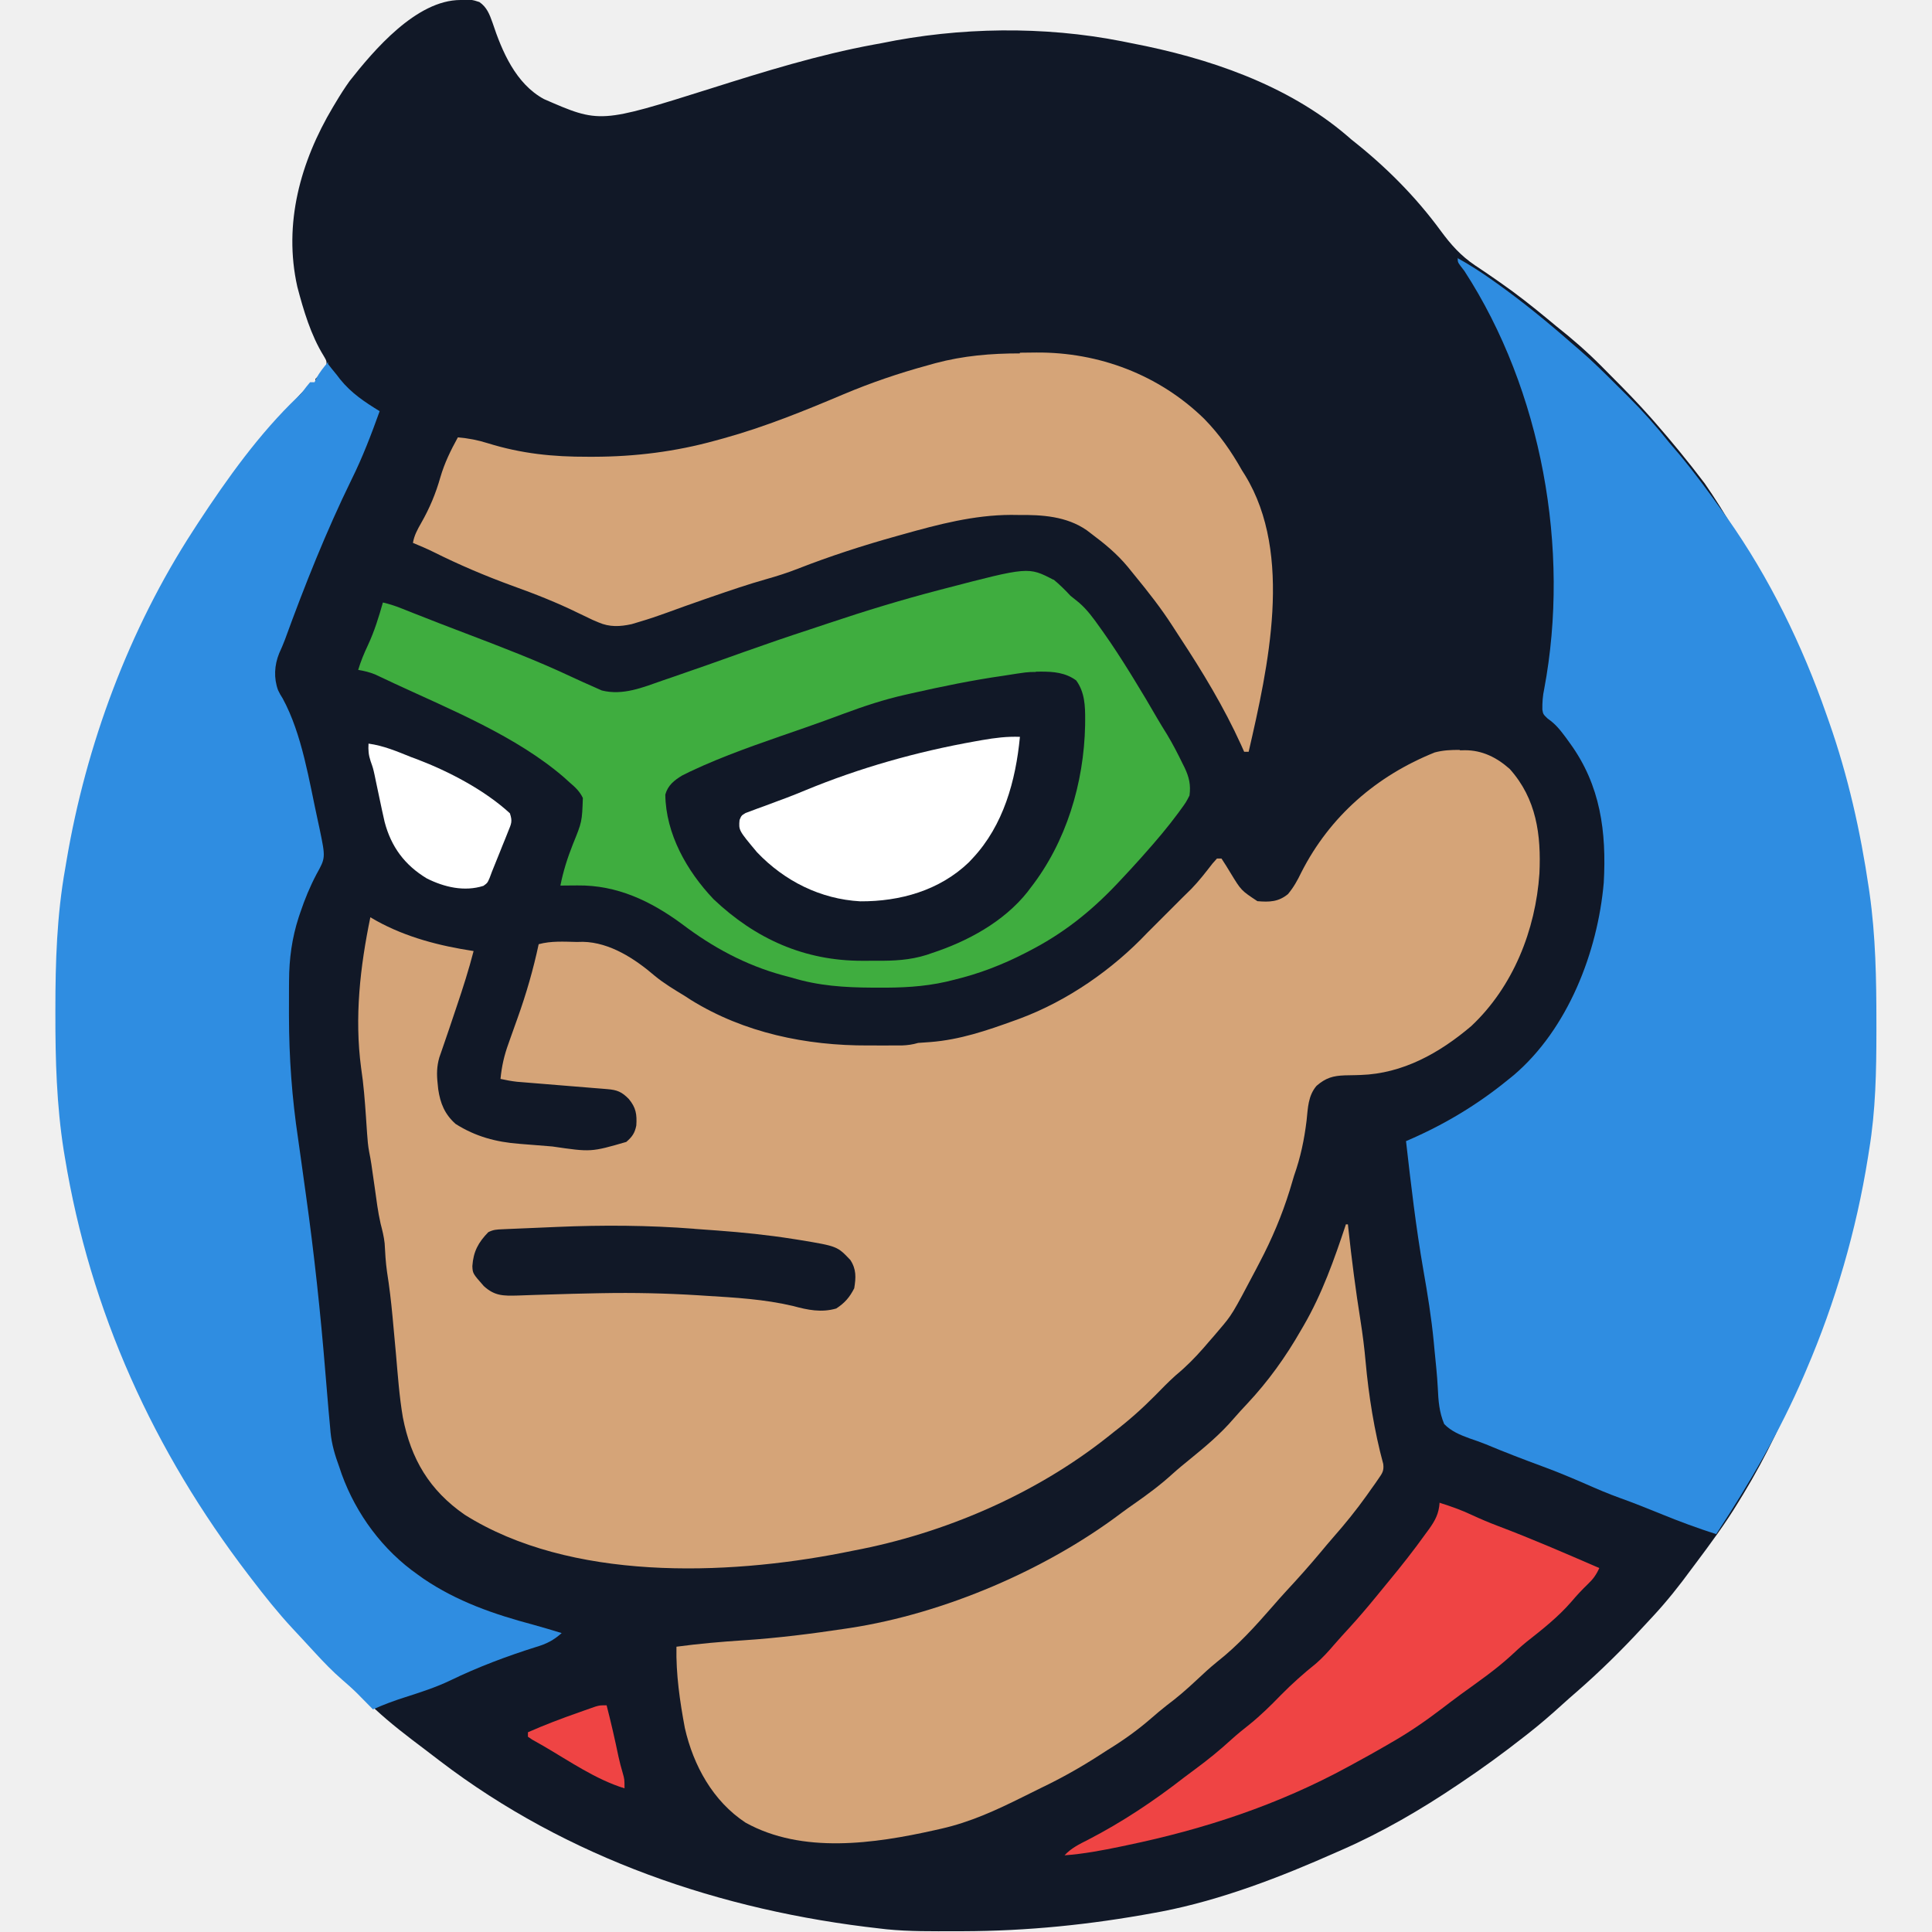
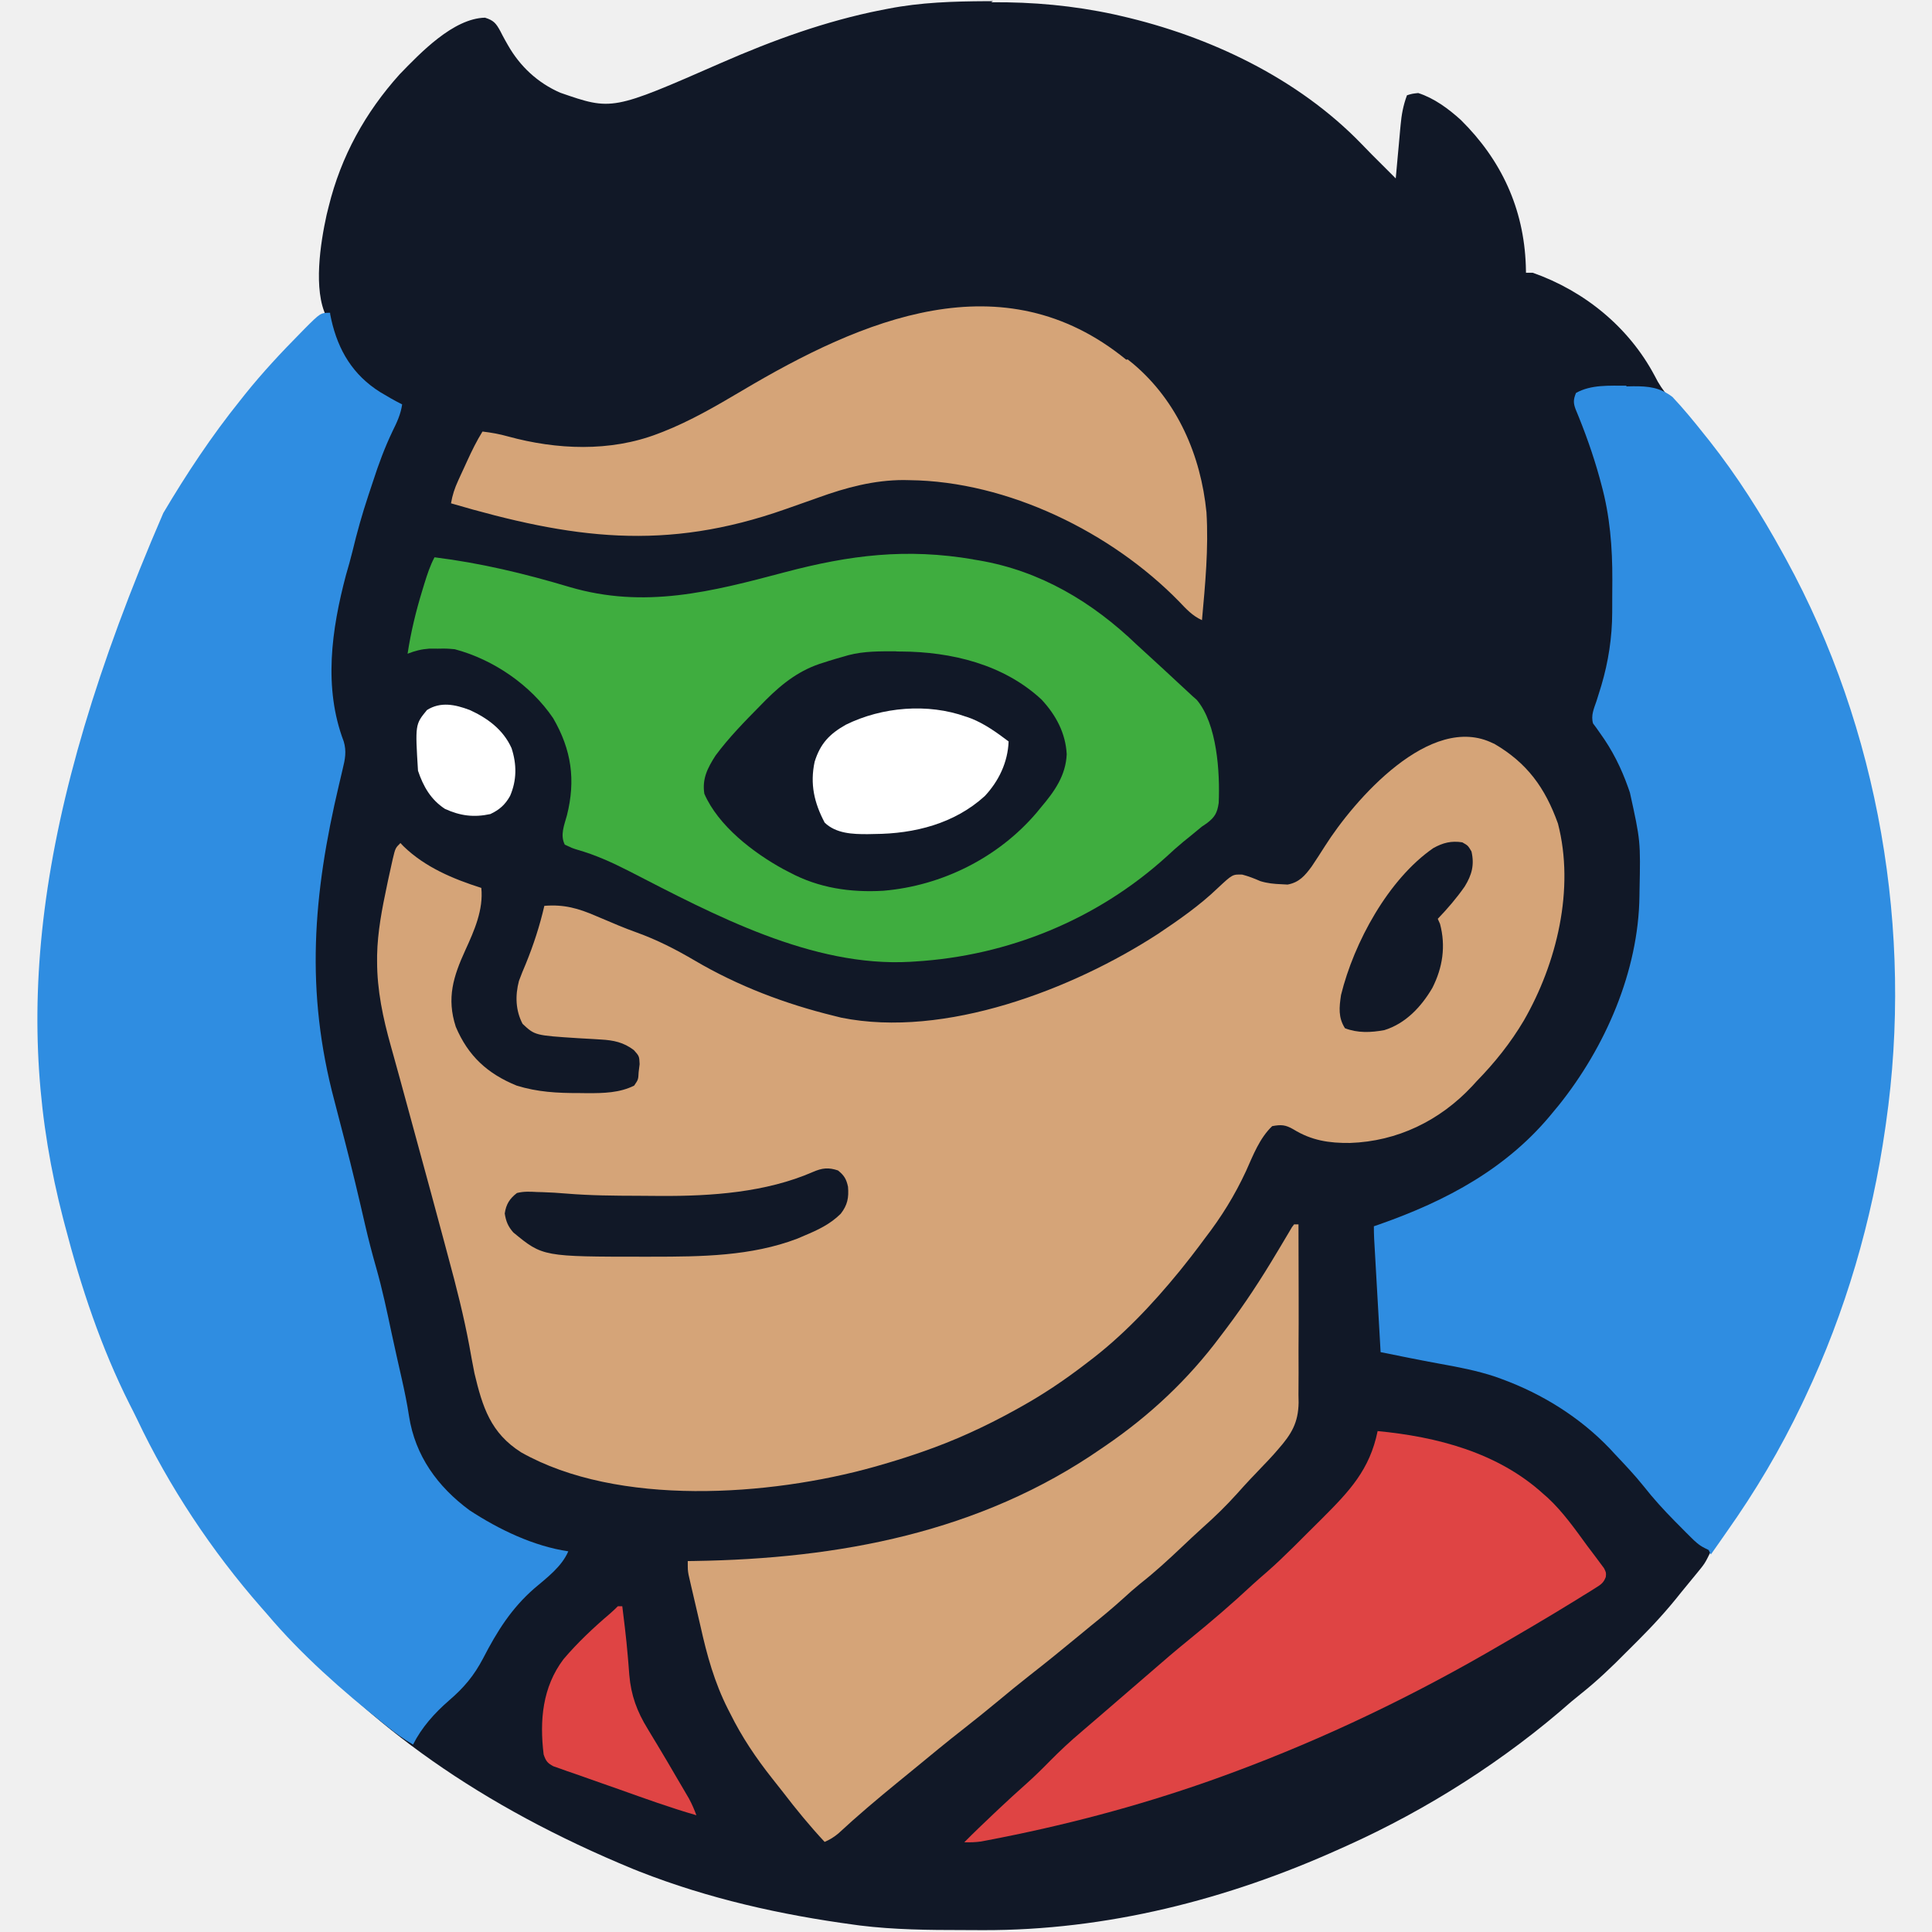
<svg xmlns="http://www.w3.org/2000/svg" width="860" height="860" version="1.1">
-   <path d="m205 0c-19.7-6.14e-4 -38.7 22.5-49.4 36.1-2.23 3.12-4.24 6.28-6.2 9.58l-1.25 2.08c-14.4 24.2-22.1 51.8-15.8 79.9 2.73 10.4 6.01 21.5 11.7 30.7 1.35 2.3 1.35 2.3 1.29 4.36-1.21 2.49-2.96 4.02-4.94 5.94v2l-1.74 0.719c-2.75 1.56-4.37 3.39-6.45 5.78l-4.81 5.5c-1.46 1.58-2.92 3.17-4.38 4.75-98.2 220-111 434 41.4 571l2.37 2.21c7.04 6.55 14.6 12.3 22.3 18.1 2.26 1.7 4.5 3.42 6.74 5.15 56.6 43.2 125 66.7 196 74.6l2.8 0.324c10.2 1.02 20.5 0.877 30.7 0.863l3.04-4e-3c29-0.07 56.9-2.91 85.5-8.18l3.11-0.572c26.6-5.13 53.2-15.4 77.9-26.4l2.28-0.996c18.1-7.93 35.4-18 51.7-29l1.92-1.29c9.3-6.24 18.3-12.8 27.1-19.7l2.68-2.09c5.17-4.07 10.1-8.34 15-12.8 2.03-1.85 4.09-3.66 6.17-5.45 10.5-9.16 20.2-18.7 29.6-28.9 1.44-1.57 2.89-3.13 4.35-4.68 6.21-6.68 11.8-13.7 17.2-21.1l1.69-2.25c6.77-9.04 13.5-18.1 19.3-27.7l2.06-3.36c82.6-136 57.7-342-17.1-450-7.25-9.61-15.2-19.2-22-27l-1.96-2.23c-5.59-6.3-11.4-12.3-17.4-18.3-1.54-1.55-3.08-3.1-4.61-4.65-6.36-6.4-13-12.2-20.1-17.8-1.33-1.1-2.65-2.2-3.98-3.3-6.77-5.6-13.6-11-20.8-16l-2.17-1.52c-3.04-2.12-6.09-4.21-9.19-6.24-6.4-4.31-10.8-9.28-15.3-15.4-11.2-15.3-24.7-28.8-39.6-40.5l-2.2-1.9c-26.7-22.8-61.9-34.6-95.8-41.1-1.48-0.299-2.96-0.599-4.45-0.898-34.6-6.8-72.1-6.32-107 0.898l-3.37 0.613c-24.6 4.54-48.7 12-72.4 19.5-49.5 15.6-49.5 15.6-74.4 4.73-12.5-6.81-18.6-21.1-22.9-34.1-1.29-3.63-2.49-6.78-5.79-9.07-2.82-1.01-5.64-1.47-8.46-1.47z" style="fill:#111827" />
-   <path d="m650 334c1.02-0.024 1.02-0.024 2.05-0.049 7.81-7e-3 14.2 3.23 20 8.36 11.9 13.3 14 29.3 13.2 46.5-1.71 25.2-11.7 50.4-30.3 67.9-14.1 12-30.5 21.2-49.3 21.8-0.762 0.024-1.52 0.048-2.31 0.072-1.56 0.043-3.13 0.074-4.7 0.094-5.28 0.192-8.45 1.09-12.6 4.66-3.81 4.47-3.83 9.88-4.44 15.5-1.04 8.56-2.7 16.4-5.56 24.5-0.652 2.16-1.3 4.33-1.94 6.5-3.48 11.2-7.93 21.7-13.4 32.1-0.808 1.55-0.808 1.55-1.63 3.13-10.6 20.1-10.6 20.1-16.4 26.9-0.759 0.895-1.52 1.79-2.3 2.71-0.767 0.879-1.53 1.76-2.32 2.66-0.757 0.879-1.51 1.76-2.29 2.66-3.88 4.43-7.85 8.45-12.4 12.2-3.2 2.86-6.16 5.92-9.16 8.98-5.75 5.82-11.7 11.1-18.2 16.1-1.02 0.81-2.03 1.62-3.08 2.45-32.2 25.5-72.7 42.9-113 50.5-1.7 0.34-3.39 0.68-5.09 1.02-51.8 10.1-121 12.6-168-17-15.7-10.9-23.9-24.8-27.5-43.3-1.6-9.37-2.25-18.9-3.08-28.3-0.404-4.46-0.814-8.92-1.23-13.4-0.097-1.06-0.193-2.12-0.293-3.21-0.622-6.66-1.4-13.3-2.45-19.9-0.598-4.22-0.837-8.45-1.06-12.7-0.331-3.01-1.02-5.79-1.79-8.71-1.22-5.3-1.86-10.7-2.62-16.1-0.344-2.4-0.689-4.8-1.04-7.2-0.15-1.05-0.299-2.11-0.453-3.19-0.28-1.82-0.599-3.63-0.976-5.44-0.529-2.78-0.752-5.49-0.938-8.31-0.077-1.12-0.154-2.24-0.233-3.39-0.079-1.18-0.158-2.37-0.24-3.59-0.512-7.44-1.06-14.8-2.19-22.2-2.99-22.5-0.443-44.9 4.12-67 1.31 0.762 1.31 0.762 2.66 1.54 13.4 7.42 28.2 11.2 43.3 13.5-2.14 8.27-4.7 16.3-7.44 24.4-0.382 1.14-0.764 2.28-1.16 3.45-0.38 1.13-0.759 2.26-1.15 3.42-0.373 1.11-0.746 2.22-1.13 3.37-0.754 2.23-1.52 4.46-2.29 6.68-0.363 1.06-0.725 2.11-1.1 3.2-0.489 1.41-0.489 1.41-0.987 2.84-1.15 3.98-1.21 7.52-0.751 11.6 0.083 0.824 0.165 1.65 0.25 2.5 0.928 6.35 2.91 11.2 7.75 15.5 8.91 5.63 18 8.06 28.4 8.85 0.779 0.064 1.56 0.128 2.36 0.193 1.64 0.133 3.28 0.262 4.92 0.388 2.47 0.191 4.93 0.394 7.4 0.599 17.2 2.52 17.2 2.52 32.9-2.03 2.6-2.26 3.78-3.91 4.45-7.3 0.327-4.9-0.122-7.95-3.33-11.8-3.09-3.18-5.19-4.05-9.59-4.4-0.925-0.077-1.85-0.154-2.8-0.233-1.5-0.119-1.5-0.119-3.04-0.24-1.03-0.085-2.06-0.17-3.12-0.258-3.3-0.272-6.6-0.539-9.89-0.805-3.29-0.266-6.58-0.534-9.86-0.805-2.05-0.169-4.1-0.335-6.14-0.498-0.934-0.077-1.87-0.154-2.83-0.233-0.818-0.066-1.64-0.132-2.48-0.199-2.5-0.279-4.92-0.739-7.37-1.27 0.545-5.65 1.64-10.5 3.58-15.8 0.255-0.725 0.511-1.45 0.774-2.2 1.08-3.06 2.17-6.11 3.27-9.17 3.87-10.8 6.98-21.6 9.37-32.8 5.62-1.52 11.2-1.12 17-1 0.902-0.018 1.8-0.036 2.73-0.055 12 0.255 23.1 7.55 31.9 15.1 4.16 3.44 8.73 6.15 13.3 8.93 0.967 0.626 1.93 1.25 2.93 1.9 23.6 14.6 51.3 20.3 78.7 20.2 2.26-5e-3 4.51 0 6.77 6e-3 1.45-6.6e-4 2.89-2e-3 4.34-4e-3 1.3-1e-3 2.6-2e-3 3.93-3e-3 2.7-0.105 4.77-0.393 7.32-1.13 1.83-0.134 3.65-0.268 5.48-0.391 13.1-1.02 25.2-5.14 37.5-9.61 0.771-0.28 1.54-0.559 2.34-0.848 21.2-7.92 41.2-21.8 56.7-38.2 1.66-1.67 3.33-3.34 5-5 0.979-0.979 1.96-1.96 2.94-2.94l6.12-6.12c0.495-0.496 0.989-0.992 1.5-1.5 1.33-1.33 2.67-2.64 4.02-3.95 3.43-3.53 6.39-7.39 9.43-11.3 0.984-1.1 0.984-1.1 1.99-2.23h2c1.47 2.21 2.83 4.42 4.19 6.69 4.6 7.54 4.6 7.54 11.8 12.3 5.33 0.455 9.38 0.328 13.6-3.14 2.54-3.04 4.25-6.13 5.95-9.67 12.7-25 33.5-43 59.4-53.4 3.68-0.978 7.19-1.14 11-1.12z" fill="#FE7600" style="fill:#d5a478" />
-   <path d="m649 115c5.26 2.9 10.2 6.09 15.1 9.56 0.741 0.526 1.48 1.05 2.25 1.59 11.5 8.21 22.4 17.1 33 26.4 1.14 0.996 2.3 1.98 3.45 2.96 5.95 5.09 11.5 10.6 17 16.1 1.64 1.63 3.28 3.26 4.92 4.88 6.56 6.53 12.5 13.2 18.3 20.5 1.56 1.84 3.12 3.67 4.69 5.5 6.83 8.21 13.1 16.8 19.3 25.5 0.584 0.817 1.17 1.63 1.77 2.48 18.8 26.6 33.5 56.8 44.2 87.5 0.397 1.12 0.794 2.25 1.2 3.4 8.45 24.1 14 48.8 17.7 74 0.104 0.716 0.207 1.43 0.314 2.17 2.74 19.2 3.05 38.3 3.06 57.6 6.7e-4 1.25 1e-3 2.5 2e-3 3.79-0.015 17.9-0.317 35.3-3.25 53-0.257 1.64-0.257 1.64-0.52 3.31-5.17 32.4-14.5 64.5-27.5 94.7-0.52 1.22-0.52 1.22-1.05 2.46-10.7 24.9-24.2 47.9-39 70.5-8.34-2.67-16.5-5.69-24.6-9-6-2.44-12-4.86-18.1-7.04-5.28-1.9-10.4-4.08-15.5-6.34-6.24-2.71-12.5-5.34-18.9-7.69-8.57-3.16-17.1-6.43-25.5-9.95-2.37-0.952-4.76-1.78-7.17-2.6-4.19-1.54-8.13-3.12-11.3-6.38-2.23-5.3-2.59-10.3-2.85-16-0.288-5.66-0.906-11.3-1.46-16.9-0.119-1.27-0.237-2.54-0.359-3.85-1.04-10.7-2.74-21.2-4.59-31.7-3.33-19.1-5.55-38.3-7.74-57.5 0.539-0.231 1.08-0.461 1.63-0.699 15.7-6.85 30.1-15.5 43.4-26.3 0.955-0.771 1.91-1.54 2.89-2.34 24.1-20.5 37.4-54.8 40.1-85.7 1.25-22.6-1.42-43.3-15-62-0.602-0.835-1.2-1.67-1.82-2.53-2.53-3.38-4.6-6.08-8.11-8.47-2.06-2-2.06-2-2.4-4.06-0.047-3.16 0.158-6.09 0.823-9.19 11.7-62.2-1.11-133-35.5-186-0.579-0.752-1.16-1.5-1.75-2.28-1.25-1.72-1.25-1.72-1.25-3.72z" fill="#0067A2" style="fill:#2f8de1" />
-   <path d="m146 162c0.516 0.66 1.03 1.32 1.56 2 0.804 0.99 1.61 1.98 2.44 3 0.463 0.605 0.926 1.21 1.4 1.83 4.94 6.13 10.9 10.1 17.6 14.2-3.74 10.4-7.63 20.6-12.5 30.4-11.3 23.1-20.9 47.2-29.7 71.4-0.772 2.04-1.63 4-2.53 5.98-2.14 5.29-2.47 11-0.5 16.4 0.97 1.96 0.97 1.96 2.04 3.65 8.72 16 11.8 36.9 15.7 54.6 0.255 1.18 0.51 2.36 0.773 3.58 2.66 12.8 2.66 12.8-1.4 20.1-2.91 5.52-5.21 11.1-7.19 17-0.242 0.711-0.484 1.42-0.733 2.16-3.01 9.29-4.26 18.5-4.29 28.3-8e-3 0.98-0.017 1.96-0.025 2.97-0.019 3.17-0.019 6.33-0.014 9.5 2.1e-4 1.09 4.3e-4 2.18 6.4e-4 3.3 0.036 18.5 1.33 36.3 4.07 54.6 0.541 3.66 1.04 7.33 1.55 11 0.209 1.52 0.419 3.04 0.628 4.56 0.104 0.756 0.208 1.51 0.316 2.29 0.317 2.29 0.637 4.58 0.959 6.87 3.72 26.5 6.54 52.9 8.7 79.5 0.375 4.61 0.765 9.21 1.16 13.8 0.075 0.886 0.15 1.77 0.227 2.68 0.222 2.56 0.459 5.11 0.702 7.67 0.063 0.744 0.126 1.49 0.191 2.25 0.542 5.44 2 10.3 3.88 15.4 0.365 1.08 0.73 2.16 1.11 3.27 6.47 17.8 18.3 33.8 33.9 44.7 0.791 0.567 1.58 1.13 2.4 1.72 15 10.2 31.5 15.9 48.8 20.5 4.28 1.17 8.53 2.46 12.8 3.76-3.65 3.23-6.72 4.8-11.4 6.19-13 4.08-26 8.98-38.2 14.9-6.45 3.09-13.2 5.25-20 7.43-4.94 1.58-9.69 3.31-14.4 5.45-0.629-0.641-1.26-1.28-1.91-1.94-0.856-0.865-1.71-1.73-2.59-2.62-0.835-0.847-1.67-1.69-2.53-2.57-2.2-2.18-4.5-4.21-6.85-6.23-4.11-3.56-7.81-7.4-11.5-11.4-0.651-0.702-1.3-1.4-1.97-2.13-1.3-1.4-2.59-2.8-3.88-4.21-1.52-1.64-3.04-3.28-4.57-4.91-6.51-7.01-12.4-14.4-18.2-22-0.488-0.636-0.975-1.27-1.48-1.93-42-54.9-70.4-117-81.7-186-0.155-0.928-0.31-1.86-0.47-2.81-3.18-20.2-3.75-40.4-3.72-60.8 9e-5 -0.683 1.8e-4 -1.37 2.8e-4 -2.07 4e-3 -21.2 0.638-41.8 4.37-62.7 0.289-1.72 0.289-1.72 0.584-3.47 8.71-51.6 27.8-103 56.4-147 1.04-1.62 1.04-1.62 2.11-3.27 13-19.8 27.3-39.9 44.5-56.3 1.63-1.58 1.63-1.58 3.71-4.34 0.557-0.681 1.11-1.36 1.69-2.06h2c0.371-0.835 0.371-0.835 0.75-1.69 1.47-2.71 3.28-4.95 5.25-7.31z" fill="#0067A3" style="fill:#2f8de1" />
-   <path d="m469 258c2.73 2.25 5.11 4.6 7.51 7.2 1.26 1.04 2.53 2.06 3.81 3.06 3.7 3.21 6.38 6.95 9.19 10.9 0.527 0.738 1.05 1.48 1.6 2.24 4.19 5.92 8.11 12 11.9 18.1 0.565 0.918 1.13 1.84 1.71 2.78 3.52 5.72 6.97 11.5 10.3 17.3 1.44 2.48 2.95 4.91 4.47 7.35 2.51 4.19 4.74 8.48 6.88 12.9 0.311 0.618 0.621 1.24 0.941 1.87 2.04 4.33 2.79 7.69 2.18 12.4-1.58 3.07-1.58 3.07-3.81 6.12-0.604 0.831-0.604 0.831-1.22 1.68-4.67 6.33-9.75 12.3-15 18.2-0.446 0.504-0.892 1.01-1.35 1.53-3.16 3.55-6.38 7.03-9.65 10.5-0.508 0.537-1.02 1.07-1.54 1.63-11.5 12.1-23.6 21.7-38.5 29.4-0.66 0.343-1.32 0.686-2 1.04-10.3 5.29-20.7 9.3-32 12-1.06 0.26-2.11 0.519-3.2 0.787-10.2 2.31-20.1 2.73-30.5 2.65-0.837-3e-3 -1.67-5e-3 -2.54-8e-3 -12.3-0.061-23.8-0.797-35.7-4.43-1.33-0.358-2.67-0.712-4.01-1.06-16.7-4.57-31.3-12.5-45-22.9-13.9-10.2-28.8-17.3-46.4-17.1-1.1 7e-3 -1.1 7e-3 -2.23 0.014-1.8 0.012-3.6 0.03-5.39 0.049 1.28-6.45 3.14-12.3 5.56-18.4 4.07-10 4.07-10 4.44-20.6-1.45-3.02-3.47-4.85-6-7-0.767-0.696-1.53-1.39-2.32-2.11-21.3-18.4-50.3-30.1-75.7-41.9-0.961-0.455-1.92-0.909-2.91-1.38-0.965-0.45-1.93-0.9-2.92-1.36-1.3-0.613-1.3-0.613-2.63-1.24-2.51-1.01-4.86-1.58-7.53-2.02 1.15-3.87 2.65-7.43 4.38-11.1 2.85-6.13 4.78-12.4 6.62-18.9 2.79 0.645 5.39 1.48 8.05 2.54 0.824 0.325 1.65 0.651 2.5 0.986 1.37 0.544 1.37 0.544 2.76 1.1 7.71 3.05 15.4 6.05 23.2 8.99 16 6.1 32 12.2 47.5 19.5 3.36 1.56 6.72 3.09 10.1 4.56 1.1 0.487 2.19 0.975 3.32 1.48 9.42 2.38 18.4-1.4 27.2-4.48 1.31-0.447 2.62-0.893 3.94-1.34 10.8-3.69 21.6-7.54 32.4-11.4 9.62-3.43 19.3-6.75 29-9.91 2.84-0.934 5.68-1.88 8.52-2.84 16.2-5.43 32.5-10.4 49-14.7 0.808-0.212 1.62-0.424 2.45-0.642 37.4-9.75 37.4-9.75 48.5-3.99z" fill="#D43300" style="fill:#3fad3f" />
-   <path d="m599 545h1c0.105 0.977 0.105 0.977 0.212 1.97 1.48 13.7 3.21 27.2 5.38 40.8 0.964 6.1 1.74 12.2 2.28 18.3 1.35 15 3.88 31 7.86 45.6 0.349 3.01-0.37 4.05-2.09 6.51-0.533 0.775-1.07 1.55-1.62 2.35-0.586 0.814-1.17 1.63-1.77 2.47-0.892 1.27-0.892 1.27-1.8 2.56-4.71 6.61-9.73 12.8-15.1 18.9-1.86 2.12-3.66 4.28-5.46 6.45-4.98 5.95-10.1 11.7-15.4 17.4-1.99 2.16-3.93 4.34-5.85 6.57-7.77 8.9-15.5 17.5-24.8 24.8-3.29 2.66-6.36 5.51-9.45 8.41-4.18 3.92-8.42 7.6-13 11-2.43 1.89-4.74 3.87-7.06 5.88-6.12 5.3-12.4 9.77-19.3 14-1.23 0.786-2.46 1.57-3.68 2.37-8.39 5.4-16.9 10.2-25.9 14.5-2.81 1.36-5.6 2.76-8.39 4.16-11.8 5.87-23.2 11.1-36 14-0.959 0.217-1.92 0.435-2.91 0.659-26.9 6.02-59 10.7-84.3-3.35-14.5-9.56-23.2-25.4-27-42.1-2.23-11.9-3.99-24-3.74-36.2 10-1.35 20.1-2.23 30.2-2.88 15-0.993 29.9-2.87 44.8-5.12 0.771-0.114 1.54-0.228 2.33-0.346 41.9-6.45 87.3-25.9 121-51.4 1.73-1.29 3.49-2.53 5.27-3.77 6.01-4.19 11.8-8.47 17.2-13.4 2.5-2.26 5.09-4.38 7.71-6.5 7-5.7 13.7-11.3 19.6-18.2 1.91-2.21 3.89-4.35 5.89-6.48 9.38-10 17.2-20.9 24-32.8 0.574-0.978 0.574-0.978 1.16-1.98 8.29-14.3 13.6-29.4 18.8-45z" fill="#FD7700" style="fill:#d5a478" />
-   <path d="m454 157c2.44-4e-3 4.88-0.041 7.32-0.079 27.8-0.198 54.6 9.89 74.7 29.5 6.85 7 12 14.4 16.8 22.9 0.721 1.15 0.721 1.15 1.46 2.32 21.5 35.2 10.2 85.4 1.54 123h-2c-0.45-1.01-0.9-2.01-1.36-3.05-7.68-16.9-17.2-32.6-27.4-48.1-1.11-1.68-2.19-3.37-3.28-5.06-5.04-7.81-10.7-15-16.6-22.2-1.1-1.34-2.19-2.68-3.27-4.03-4.69-5.65-10.2-10.2-16.1-14.6-0.681-0.519-1.36-1.04-2.06-1.57-9-6.25-19.9-6.92-30.6-6.8-1.04-0.012-2.07-0.023-3.14-0.035-16.5 0.06-32.3 4.21-48.1 8.66-0.874 0.243-1.75 0.487-2.65 0.737-15 4.18-29.7 8.93-44.2 14.6-4.54 1.78-9.12 3.24-13.8 4.56-8.23 2.33-16.3 5.08-24.4 7.88-1.22 0.424-2.45 0.847-3.71 1.28-5.46 1.9-10.9 3.83-16.3 5.82-4.08 1.49-8.15 2.86-12.3 4.08-1.68 0.503-1.68 0.503-3.39 1.02-5.19 1.13-9.81 1.36-14.7-0.766-1.31-0.557-1.31-0.557-2.64-1.12-2.11-0.971-4.2-1.97-6.28-3-9.6-4.72-19.4-8.58-29.5-12.2-12.1-4.42-23.7-9.35-35.2-15.1-2.96-1.45-5.98-2.73-9.03-3.99 0.563-3.34 2.01-5.95 3.68-8.87 3.77-6.61 6.44-13 8.52-20.3 1.85-6.36 4.6-12 7.8-17.8 4.7 0.4 8.89 1.2 13.4 2.63 15 4.64 28.9 6.05 44.5 6 1.33 7.4e-4 1.33 7.4e-4 2.7 2e-3 18.4-0.049 36.3-2.29 54-7.19 1.27-0.345 2.53-0.69 3.84-1.05 18.3-5.09 35.8-12.2 53.3-19.6 12.2-5.14 24.5-9.33 37.2-12.8 1.2-0.335 2.4-0.67 3.63-1.02 12.5-3.32 24.7-4.36 37.6-4.35z" fill="#FD7600" style="fill:#d5a478" />
-   <path d="m461 299c1.11-0.018 1.11-0.018 2.24-0.037 5.75-0.015 11 0.421 15.8 3.91 3.79 5.19 4.05 11.3 4 17.6-6e-3 0.779-0.011 1.56-0.017 2.36-0.519 25.7-8.38 52-24.3 72.4-0.456 0.608-0.913 1.22-1.38 1.84-10.6 13.3-26.7 22-42.6 27.2-1.13 0.391-1.13 0.391-2.29 0.789-7.46 2.35-14.7 2.67-22.4 2.6-2.07-0.016-4.13-1e-4 -6.2 0.019-25.8 0.043-47.6-9.77-66.2-27.4-11.9-12.5-21.3-29.1-21.5-46.6 1.15-4.09 3.89-6.29 7.46-8.46 2.26-1.18 4.56-2.25 6.89-3.29 0.918-0.414 1.84-0.829 2.78-1.26 14.7-6.43 30-11.5 45.2-16.8 5.8-2.03 11.6-4.12 17.3-6.26 8.88-3.3 17.7-6.21 27-8.31 1.01-0.229 2.02-0.459 3.06-0.695 13.4-3.02 26.8-5.8 40.5-7.76 11-1.73 11-1.73 14.7-1.73z" fill="#011649" style="fill:#111827" />
-   <path d="m641 669c4.91 1.53 9.58 3.2 14.2 5.38 3.77 1.75 7.55 3.35 11.4 4.81 15.3 5.78 30.3 12.3 45.3 18.8-1.34 3.01-2.8 5-5.19 7.25-2.55 2.46-4.9 4.98-7.19 7.69-5.94 6.87-13 12.4-20.1 18-2.41 1.97-4.67 4.04-6.94 6.17-6.92 6.31-14.6 11.6-22.2 17.1-2.96 2.17-5.87 4.39-8.78 6.61-7.27 5.55-14.7 10.6-22.6 15.1-0.848 0.495-0.848 0.495-1.71 1-4.72 2.75-9.49 5.39-14.3 8-0.919 0.502-1.84 1-2.78 1.52-31.2 17-64 27.8-98.7 35-1.21 0.255-1.21 0.255-2.45 0.516-8.34 1.74-16.6 3.3-25.1 3.92 3.03-3.25 6.57-4.96 10.5-6.94 15.2-7.86 29.2-17.2 42.7-27.7 1.68-1.29 3.38-2.56 5.1-3.81 5.69-4.18 11-8.54 16.2-13.3 2.52-2.27 5.14-4.38 7.8-6.48 5.02-4.06 9.53-8.48 14-13.1 4.97-5.05 10.2-9.7 15.7-14.1 2.96-2.58 5.42-5.29 7.96-8.27 2.23-2.59 4.54-5.09 6.85-7.61 4.04-4.43 7.9-8.96 11.7-13.6 1.82-2.25 3.65-4.49 5.5-6.71 5.8-7 11.4-14.1 16.7-21.5 0.513-0.698 1.03-1.4 1.56-2.12 2.77-3.9 4.36-6.85 4.69-11.8z" fill="#FDC100" style="fill:#ef4444" />
-   <path d="m454 328c-1.85 19.5-7.34 39.4-21 54-0.557 0.598-1.11 1.2-1.69 1.81-13.1 12.6-30.7 17.5-48.4 17.4-17.7-0.991-33.7-9.02-45.9-21.8-8.21-9.81-8.21-9.81-7.81-14.4 0.826-1.99 0.826-1.99 2.69-3.12 0.812-0.299 1.62-0.598 2.46-0.906 0.915-0.347 1.83-0.693 2.77-1.05 1-0.361 2-0.722 3.03-1.09 2.13-0.796 4.26-1.59 6.39-2.39 1.09-0.403 2.18-0.806 3.3-1.22 2.9-1.1 5.77-2.25 8.63-3.44 24.2-10 49.7-17.2 75.6-21.8 1.04-0.185 2.08-0.371 3.16-0.562 5.73-0.991 11-1.66 16.8-1.44z" fill="#FDFDF2" style="fill:#ffffff" />
-   <path d="m309 547c3.39 0.259 6.77 0.499 10.2 0.737 11.3 0.834 22.6 1.99 33.8 3.76 1.03 0.161 2.06 0.323 3.11 0.489 16.6 2.76 16.6 2.76 22.4 8.87 2.73 4.16 2.51 7.84 1.74 12.6-2.06 4.04-4.23 6.54-8 9-6.61 1.92-12.7 0.665-19.2-1.11-12.8-3.03-25.9-3.76-39.1-4.57-1.07-0.069-2.15-0.138-3.25-0.209-14.3-0.886-28.5-1.2-42.8-0.932-0.727 0.013-1.45 0.027-2.2 0.041-7.21 0.138-14.4 0.316-21.6 0.562-2.04 0.067-4.08 0.126-6.13 0.182-2.51 0.071-5.02 0.159-7.52 0.267-6.4 0.171-10.3 0.203-15.1-4.22-4.93-5.6-4.93-5.6-5.09-8.88 0.438-6.44 2.62-10.5 7.09-15.1 2.27-1.14 3.7-1.19 6.22-1.3 0.876-0.04 1.75-0.08 2.66-0.121 0.955-0.039 1.91-0.077 2.89-0.117 0.993-0.043 1.99-0.086 3.01-0.13 2.12-0.09 4.23-0.179 6.35-0.265 3.17-0.13 6.33-0.268 9.5-0.408 20.5-0.881 40.6-0.755 61.1 0.827z" fill="#02154A" style="fill:#111827" />
-   <path d="m164 331c6.78 0.931 12.7 3.46 19 6 0.915 0.336 1.83 0.673 2.77 1.02 14.1 5.38 30 13.7 41.2 24 1.23 3.69 0.626 4.61-0.801 8.15-0.6 1.51-0.6 1.51-1.21 3.05-0.643 1.57-0.643 1.57-1.3 3.18-0.417 1.04-0.834 2.08-1.26 3.16-1.13 2.83-2.28 5.65-3.42 8.47-0.508 1.37-0.508 1.37-1.03 2.76-0.974 2.24-0.974 2.24-2.75 3.53-8.5 2.72-17.5 0.573-25.2-3.29-9.85-5.93-15.9-14.1-18.8-25.2-0.804-3.5-1.55-7.01-2.28-10.5-0.5-2.38-1-4.76-1.51-7.14-0.215-1.04-0.431-2.08-0.653-3.16-0.68-3.08-0.68-3.08-1.79-6.22-0.921-2.79-1.09-4.88-0.922-7.79z" fill="#FCFDF2" style="fill:#ffffff" />
-   <path d="m270 759c1.96 7.58 3.7 15.2 5.3 22.9 0.545 2.47 1.15 4.86 1.88 7.27 0.812 2.88 0.812 2.88 0.812 6.88-12.8-3.95-24.5-12.1-36-18.8-1.67-0.975-3.36-1.92-5.05-2.86-0.639-0.428-1.28-0.856-1.94-1.3v-2c7.41-3.27 14.9-6.12 22.6-8.81 0.881-0.314 1.76-0.628 2.67-0.951 0.832-0.291 1.66-0.581 2.52-0.881 0.746-0.261 1.49-0.523 2.26-0.792 1.99-0.563 1.99-0.563 4.99-0.563z" fill="#FAC301" style="fill:#ef4444" />
+   <path d="m442 0.51-2.97 0.014c-14.7 0.082-29.2 0.515-43.7 3.36l-3.05 0.586c-24.8 4.91-48.1 13.4-71.2 23.5-48.6 21.3-48.6 21.3-71.7 13.3-10-4.36-17.9-11.7-23.3-21.2l-1.17-2.06c-0.75-1.35-1.48-2.72-2.17-4.1-1.92-3.52-2.95-4.82-6.84-6.04-14.1 0.309-28.7 15.6-38 25.2-15.3 17-26.1 36.5-31.6 58.9l-0.91 3.66c-2.75 12.5-6.05 33.4-0.09 45.3l-2.2 0.725c-3.22 1.47-5.07 3.18-7.56 5.68l-2.7 2.7-2.79 2.83-2.74 2.73c-7.9 8.07-14 15.6-20.4 23.4-91.7 295-96.9 541 175 653l2.68 1.07c30.8 12.1 63 19.3 95.7 23.7l2.49 0.34c15.2 1.88 30.6 2.03 45.9 2.03 2.93 2e-3 5.86 0.02 8.79 0.039 55 0.167 109-13.6 159-36.2l3-1.34c36-16.2 70.5-38.2 100-64.2 1.35-1.14 2.72-2.25 4.11-3.35 7.32-5.82 13.9-12.1 20.5-18.8 1.75-1.76 3.51-3.51 5.28-5.27 6.74-6.73 13-13.6 18.9-21.1 0.911-1.12 1.82-2.23 2.74-3.34l2.13-2.6 2.18-2.65c3.59-4.38 3.59-4.38 6.07-9.41 1.44-3.52 3.48-6.25 5.81-9.25 102-149 80-369-20.1-500l-1.43-1.67c-0.922-1.07-1.85-2.14-2.78-3.21-2.59-3.01-4.56-5.93-6.31-9.48-11.5-21.7-31.3-37.8-54.3-45.9h-3l-0.078-3.19c-0.888-25.4-10.9-47-28.9-64.8-5.49-4.98-11.9-9.73-19-12-2.72 0.297-2.72 0.297-5 1-1.67 4.49-2.42 8.6-2.85 13.4l-0.193 2.06c-0.2 2.15-0.39 4.3-0.58 6.45-0.135 1.47-0.27 2.93-0.406 4.4-0.33 3.57-0.652 7.15-0.969 10.7-1.97-1.97-3.94-3.94-5.9-5.9-1.6-1.6-3.21-3.21-4.82-4.81-1.5-1.51-2.99-3.04-4.46-4.58-28.4-29.4-67.8-48-107-57l-3.1-0.709c-18.2-3.94-36.2-5.57-54.8-5.42z" style="fill:#111827" />
+   <path d="m665 331c14.8 8.58 22.8 19.7 28.5 35.6 7.54 29.1-0.51 62.2-15.2 87.7-5.94 10-12.9 18.7-21 27-0.654 0.715-1.31 1.43-1.98 2.17-14.4 15.4-33.3 24.6-54.4 25.3-9.31 0.098-17.1-1.08-25.2-6.07-3.5-2.03-5.46-2.17-9.43-1.41-5.63 5.37-8.5 13-11.6 19.9-5.1 11-11 20.5-18.4 30.1-0.854 1.14-1.71 2.29-2.55 3.43-2.42 3.24-4.91 6.42-7.45 9.57-0.427 0.531-0.853 1.06-1.29 1.61-12 14.7-25.5 29-40.7 40.4-0.55 0.422-1.1 0.843-1.67 1.28-9.06 6.94-18.4 13.2-28.3 18.7-0.846 0.471-1.69 0.942-2.56 1.43-13.4 7.39-26.9 13.6-41.4 18.6-1.2 0.413-1.2 0.413-2.42 0.834-5.49 1.87-11 3.58-16.6 5.17-1.16 0.334-1.16 0.334-2.35 0.675-46.4 13-114 17.8-157-6.49-13.6-8.62-17.2-20.1-20.8-35.2-0.816-4.04-1.54-8.1-2.28-12.2-2.48-13.3-5.76-26.2-9.29-39.2-0.618-2.31-1.24-4.62-1.85-6.93-1.85-6.9-3.71-13.8-5.58-20.7-0.279-1.03-0.557-2.06-0.844-3.12-4.41-16.3-8.83-32.5-13.3-48.8-0.934-3.37-1.86-6.74-2.79-10.1-0.429-1.56-0.861-3.11-1.3-4.67-3.48-12.4-6.14-24.8-6.11-37.8 2e-3 -0.829 3e-3 -1.66 5e-3 -2.51 0.2-10.5 2.21-20.8 4.37-31 0.181-0.87 0.363-1.74 0.55-2.64 0.508-2.4 1.03-4.79 1.58-7.17 0.158-0.705 0.316-1.41 0.479-2.14 1.15-4.81 1.15-4.81 3.4-7.05 0.464 0.485 0.928 0.969 1.41 1.47 9.56 9.27 22 14.5 34.6 18.5 0.993 9.73-3.13 19-7.11 27.7-5.34 11.7-8.41 21.3-4.26 34.1 5.49 13 14.1 20.9 27.1 26.2 9.26 2.87 18.1 3.35 27.8 3.32 1.25 0.016 2.51 0.032 3.8 0.049 7.12 4e-3 14.2-0.125 20.7-3.36 1.84-2.69 1.84-2.69 2-6 0.144-1.18 0.289-2.35 0.438-3.56-0.164-3.56-0.164-3.56-2.56-6.25-4.57-3.48-9.06-4.4-14.7-4.71-1.65-0.105-1.65-0.105-3.33-0.213-2.27-0.13-4.54-0.258-6.81-0.383-19.2-1.24-19.2-1.24-24.7-6.38-3.14-5.99-3.33-12.6-1.62-19.1 0.943-2.58 1.97-5.1 3.06-7.63 3.45-8.49 6.17-16.8 8.25-25.8 8.74-0.707 15.1 1.08 23.1 4.56 2.21 0.932 4.43 1.86 6.64 2.79 1.07 0.457 2.15 0.914 3.26 1.38 2.62 1.09 5.25 2.1 7.92 3.06 9.32 3.35 17.6 7.61 26.1 12.6 19.2 11.3 40.3 19.3 62 24.6 1.04 0.26 2.08 0.521 3.15 0.789 46.1 9.28 103-12.6 141-37.3 9.22-6.16 18.6-12.7 26.6-20.4 6.55-6.11 6.55-6.11 10.9-5.99 2.83 0.753 5.35 1.73 8.03 2.91 3.13 0.962 6.11 1.26 9.38 1.38 1.37 0.073 1.37 0.073 2.77 0.148 5.14-0.943 7.72-3.97 10.7-8.02 2.04-3.03 4.02-6.1 5.98-9.19 12.8-20.2 46.9-59.7 74.9-45.6z" fill="#FEA26C" style="fill:#d5a478" />
+   <path d="m147 140c0.159 0.762 0.317 1.52 0.48 2.31 3.09 13.7 9.63 24.6 21.7 32.2 3.22 1.95 6.46 3.82 9.83 5.5-0.626 4.34-2.28 7.9-4.21 11.8-3.53 7.35-6.28 14.8-8.8 22.6-0.679 2.09-1.37 4.16-2.07 6.24-2.72 8.19-5.03 16.4-7.04 24.8-0.867 3.52-1.85 6.99-2.88 10.5-6.45 24.3-10.1 50.2-1 74.1 1.31 4.41 0.598 7.95-0.477 12.3-0.342 1.47-0.685 2.94-1.03 4.41-0.275 1.15-0.275 1.15-0.555 2.33-11.7 49.4-15.1 92.1-2.07 141 1.23 4.72 2.45 9.44 3.68 14.2 0.296 1.14 0.593 2.27 0.898 3.45 3.24 12.5 6.21 25 9.09 37.6 1.47 6.36 3.09 12.6 4.89 18.9 2.75 9.64 4.81 19.4 6.88 29.2 0.722 3.37 1.47 6.72 2.22 10.1 0.261 1.16 0.522 2.32 0.791 3.52 0.525 2.33 1.05 4.66 1.58 6.99 1.22 5.43 2.33 10.8 3.16 16.3 2.75 17.7 12.7 31.4 26.9 41.9 13.1 8.58 28.5 16 44 18.3-2.92 6.81-9.45 11.7-15 16.4-10.3 8.93-16.7 19.2-22.9 31.2-4.05 7.73-8.55 13.1-15.2 18.8-6.5 5.67-12.1 11.9-16 19.6-4.08-2.32-7.76-5.03-11.4-7.94-0.608-0.481-1.22-0.962-1.84-1.46-18.4-14.7-36.5-30.6-51.7-48.6-0.888-1.01-1.78-2.03-2.67-3.04-22-25.1-41-53.7-55.3-83.9-1.05-2.18-2.14-4.33-3.24-6.48-12.7-25.2-21.7-52.3-28.8-79.6-0.411-1.56-0.411-1.56-0.83-3.16-22.1-85.3-14.7-177 44.6-314 10.3-17.4 21.5-34.3 34.2-50.1 1.1-1.39 1.1-1.39 2.22-2.8 7.69-9.58 16-18.5 24.7-27.3 0.535-0.548 1.07-1.1 1.62-1.66 7.26-7.28 7.26-7.28 11.5-7.28z" fill="#0076BD" style="fill:#2f8de1" />
+   <path d="m724 172c1.01-0.021 2.02-0.041 3.06-0.062 6.85-0.036 11.8 0.51 17.4 4.75 4.99 5.29 9.58 10.9 14.1 16.6 0.761 0.944 1.52 1.89 2.3 2.86 12.4 15.7 23.1 32.6 32.7 50.1 0.482 0.873 0.964 1.75 1.46 2.65 41.4 75.6 56.7 166 44.5 251-0.097 0.685-0.194 1.37-0.294 2.08-5.95 41.6-17.7 81.9-35.7 120-0.481 1.02-0.962 2.03-1.46 3.08-9.58 20.1-20.7 38.8-33.5 56.9-1.4 2-2.79 4-4.19 6-0.937 1.33-1.87 2.67-2.81 4l-1-2c-0.598-0.294-1.2-0.588-1.81-0.891-2.55-1.29-4.17-2.84-6.2-4.86-0.753-0.749-1.51-1.5-2.28-2.27-0.79-0.799-1.58-1.6-2.39-2.42-1.22-1.23-1.22-1.23-2.46-2.48-4.9-4.97-9.48-10-13.8-15.5-4.09-5.1-8.59-9.82-13.1-14.6-0.982-1.06-0.982-1.06-1.98-2.15-13.3-13.9-30-24.3-48-30.9-1.43-0.518-1.43-0.518-2.89-1.05-8.19-2.73-16.5-4.3-25-5.83-8.72-1.58-17.4-3.37-26.1-5.12-0.428-7.49-0.856-15-1.28-22.5-0.145-2.55-0.291-5.1-0.437-7.65-0.209-3.66-0.418-7.32-0.625-11-0.066-1.14-0.131-2.29-0.199-3.47-0.09-1.59-0.09-1.59-0.182-3.21-0.053-0.935-0.107-1.87-0.162-2.83-0.086-1.79-0.114-3.58-0.114-5.37 0.813-0.28 1.63-0.559 2.46-0.848 29.9-10.5 57.2-25 77.5-50.2 0.746-0.897 1.49-1.79 2.26-2.72 20.8-25.9 35.6-59.8 36-93.3 0.01-0.739 0.02-1.48 0.03-2.24 0.462-22.2 0.462-22.2-4.27-43.7-0.247-0.716-0.493-1.43-0.748-2.17-3.15-8.9-7.04-16.7-12.6-24.4-0.561-0.798-1.12-1.6-1.7-2.42-0.451-0.605-0.902-1.21-1.37-1.83-1.04-3.56 0.414-6.66 1.55-10 0.482-1.53 0.96-3.05 1.43-4.58 0.237-0.763 0.474-1.53 0.718-2.31 3.14-10.6 4.81-21.5 4.83-32.5 3e-3 -0.77 7e-3 -1.54 0.01-2.33 5e-3 -1.62 7e-3 -3.25 7e-3 -4.87 2e-3 -2.42 0.02-4.84 0.039-7.27 0.054-14.5-1.05-28.6-4.91-42.6-0.256-0.958-0.512-1.92-0.776-2.9-2.87-10.4-6.53-20.6-10.7-30.6-1.05-2.84-0.928-4.34 0.207-7.14 6.66-3.81 15-3.21 22.4-3.25z" fill="#0076BD" style="fill:#2f8de1" />
+   <path d="m433 249c0.919 0.15 1.84 0.301 2.79 0.456 27.4 4.69 50.4 18.5 70.2 37.5 1.97 1.82 3.95 3.63 5.94 5.44 4.38 4.01 8.76 8.04 13.1 12.1 0.823 0.757 0.823 0.757 1.66 1.53 1.43 1.32 2.85 2.64 4.28 3.97 0.566 0.494 1.13 0.987 1.71 1.5 9.14 10.7 10.4 32.5 9.81 45.9-0.661 4.49-1.72 6.34-5.28 9.06-1.11 0.754-1.11 0.754-2.25 1.52-1.78 1.45-3.55 2.91-5.31 4.38-0.951 0.764-1.9 1.53-2.88 2.32-2.59 2.13-5.04 4.34-7.49 6.62-31 28.1-70.6 44.2-112 46.7-0.699 0.045-1.4 0.091-2.12 0.137-43.7 2.46-87.3-20.9-125-40.3-7.66-3.91-15.1-7.3-23.4-9.66-2.1-0.662-2.1-0.662-5.35-2.18-2.14-4.26-0.27-8.63 0.938-13 3.96-15.7 2.08-29.2-6.12-43.3-9.94-14.7-26.5-26.1-43.8-30.7-3.68-0.315-3.68-0.315-7.5-0.25-1.27-5e-3 -2.54-0.01-3.84-0.016-3.56 0.259-6.34 0.977-9.66 2.27 1.47-9.67 3.71-18.9 6.56-28.2 0.305-1 0.61-2 0.924-3.03 1.27-4.08 2.51-7.94 4.51-11.7 20.6 2.57 40.1 7.25 60 13.2 33.5 9.89 63.3 2.11 95.9-6.54 29.1-7.7 54.2-10.8 84.1-5.7z" fill="#D92500" style="fill:#3fad3f" />
+   <path d="m576 545h2c0.024 7.32 0.041 14.6 0.052 22 5e-3 3.4 0.013 6.81 0.024 10.2 0.025 7.94 8e-3 15.9-0.056 23.8-0.016 3.36-3e-3 6.71 0.025 10.1 0.016 3.24-0.02 6.49-0.048 9.73 0.02 1.17 0.039 2.34 0.06 3.54-0.155 8.98-3.18 14-9.06 20.7-0.622 0.714-1.24 1.43-1.88 2.16-1.6 1.8-3.25 3.54-4.93 5.27-1.22 1.28-2.45 2.57-3.67 3.86-0.596 0.624-1.19 1.25-1.81 1.89-2.04 2.16-4.02 4.36-6 6.58-4.86 5.41-9.99 10.4-15.4 15.2-3.15 2.83-6.22 5.73-9.29 8.64-6 5.68-12 11.2-18.5 16.3-2.58 2.1-5.05 4.29-7.51 6.54-4.65 4.22-9.46 8.2-14.3 12.1-1.89 1.54-3.77 3.09-5.65 4.65-7.17 5.93-14.4 11.8-21.7 17.5-4.67 3.65-9.25 7.4-13.8 11.2-5.11 4.24-10.3 8.42-15.5 12.5-7.49 5.83-14.8 11.9-22.1 17.9-2.54 2.1-5.1 4.18-7.66 6.26-8.91 7.29-17.7 14.7-26.1 22.5-1.98 1.66-3.77 2.75-6.12 3.78-6.58-7.05-12.6-14.4-18.5-22.1-1.58-2.03-3.18-4.05-4.78-6.06-7.25-9.17-13.5-18.4-18.7-28.9-0.524-1.02-0.524-1.02-1.06-2.06-5.98-11.8-9.34-23.9-12.2-36.8-0.706-3.13-1.44-6.25-2.18-9.37-0.466-1.99-0.931-3.98-1.39-5.97-0.216-0.923-0.431-1.85-0.653-2.8-0.194-0.856-0.389-1.71-0.589-2.59-0.171-0.748-0.343-1.5-0.519-2.27-0.364-2.09-0.364-2.09-0.364-6.09 1.51-0.022 1.51-0.022 3.06-0.044 64.1-0.996 127-12.6 181-50 0.562-0.382 1.12-0.764 1.7-1.16 19.8-13.5 37-29.6 51.3-48.8 0.912-1.21 1.83-2.41 2.74-3.62 8.07-10.7 15.4-21.9 22.3-33.5 0.501-0.832 1-1.66 1.52-2.52 0.97-1.62 1.93-3.24 2.89-4.86 0.433-0.725 0.866-1.45 1.31-2.2 0.38-0.646 0.761-1.29 1.15-1.96 0.351-0.456 0.701-0.912 1.06-1.38z" fill="#FDA26C" style="fill:#d5a478" />
+   <path d="m502 160c0.839 0.675 1.68 1.35 2.54 2.05 19.6 16.6 30 40.7 32.5 66 0.988 16-0.564 32.1-2 48-4.28-1.94-7-4.95-10.2-8.31-30.1-30.8-76.2-53.5-120-54-0.864-0.018-1.73-0.035-2.62-0.054-13.2 0.015-25.6 3.34-37.9 7.78-2.04 0.735-4.08 1.46-6.13 2.17-2.81 0.986-5.62 1.98-8.43 2.97-53.8 19-95.2 13.2-149-2.56 0.612-3.67 1.64-6.75 3.18-10.1 0.434-0.954 0.869-1.91 1.32-2.89 0.455-0.985 0.91-1.97 1.38-2.98 0.447-0.985 0.895-1.97 1.36-2.98 2.06-4.5 4.17-8.8 6.77-13 3.93 0.46 7.63 1.12 11.4 2.19 21.6 5.91 45.4 6.95 66.6-1.19 0.774-0.295 1.55-0.59 2.34-0.895 12.4-4.89 23.7-11.5 35.2-18.3 53.4-31.7 116-58.7 171-13.8z" fill="#FDA26C" style="fill:#d5a478" />
+   <path d="m613 637c26.7 2.52 53.8 9.61 74 28 0.659 0.578 1.32 1.16 2 1.75 6.73 6.27 12.1 13.9 17.5 21.3 1.29 1.74 2.6 3.46 3.91 5.18 0.965 1.3 0.965 1.3 1.95 2.63 0.544 0.728 1.09 1.46 1.65 2.21 0.977 1.98 0.977 1.98 0.781 3.93-1.05 2.69-2.25 3.39-4.69 4.91-0.839 0.531-1.68 1.06-2.54 1.61-0.929 0.569-1.86 1.14-2.82 1.72-1.46 0.91-1.46 0.91-2.95 1.84-12.8 7.91-25.8 15.5-38.8 23-0.579 0.332-1.16 0.663-1.75 1.01-38.7 22.2-79.2 41.1-121 56-0.685 0.242-1.37 0.484-2.08 0.734-32.4 11.4-65.2 20-98.9 26.4-0.848 0.162-1.7 0.324-2.57 0.491-2.51 0.355-4.91 0.406-7.45 0.345 4.3-4.36 8.73-8.56 13.2-12.8 0.759-0.714 1.52-1.43 2.3-2.17 3.9-3.66 7.82-7.29 11.8-10.8 3.74-3.33 7.29-6.81 10.8-10.4 4.46-4.51 9.03-8.78 13.9-12.9 1.6-1.36 3.19-2.73 4.78-4.1 1.2-1.03 2.39-2.05 3.59-3.08 4.39-3.76 8.76-7.54 13.1-11.3 19.3-16.7 19.3-16.7 27-23 9.51-7.74 18.8-15.7 27.8-24.1 2.11-1.92 4.24-3.78 6.4-5.64 4.08-3.57 7.96-7.31 11.8-11.1 0.68-0.677 1.36-1.35 2.06-2.05 1.43-1.42 2.85-2.84 4.28-4.27 2.15-2.15 4.31-4.29 6.48-6.44 12.2-12.2 21.2-21.7 24.7-38.9z" fill="#FED620" style="fill:#df4444" />
+   <path d="m399 290c0.669 2e-3 1.34 4e-3 2.03 7e-3 22.4 0.116 45.7 5.68 62.6 21.4 6.38 6.85 10.7 14.9 11.2 24.3-0.396 9.48-5.44 16.6-11.4 23.6-0.647 0.791-1.29 1.58-1.96 2.4-17 20-42.1 32.6-68.3 34.8-14.6 0.842-28.7-1.21-41.7-8.18-0.908-0.469-1.82-0.938-2.75-1.42-13.4-7.33-29-19.3-35.2-33.6-1.03-6.7 1.47-11.5 5-17 5.98-8.07 13-15.2 20.1-22.4 0.731-0.749 1.46-1.5 2.22-2.27 7.64-7.63 15.4-13.6 25.8-16.7 0.738-0.238 1.48-0.476 2.24-0.721 2.22-0.701 4.46-1.34 6.7-1.97 0.676-0.198 1.35-0.396 2.05-0.6 7.11-1.86 14.3-1.74 21.6-1.71z" fill="#01213D" style="fill:#111827" />
+   <path d="m373 521c2.75 2.18 3.75 3.85 4.48 7.27 0.388 4.85-0.205 8.12-3.23 12-4.69 4.67-10.2 7.24-16.2 9.75-1.03 0.442-2.06 0.884-3.12 1.34-20.6 7.85-42.9 8.03-64.6 8.04-1.03 2e-3 -2.06 4e-3 -3.13 6e-3 -45.6-0.01-45.6-0.01-58.7-10.8-2.34-2.64-3.29-4.96-3.82-8.44 0.57-4.07 2.2-6.66 5.44-9.12 3.01-0.764 5.85-0.614 8.94-0.438 0.766 0.019 1.53 0.037 2.32 0.057 3.55 0.107 7.09 0.326 10.6 0.625 10.8 0.895 21.5 0.976 32.3 0.996 3.24 0.01 6.49 0.041 9.73 0.072 22.6 0.115 46.9-1.54 67.9-10.7 4.08-1.76 6.85-2.1 11.2-0.625z" fill="#011F3C" style="fill:#111827" />
+   <path d="m430 319c0.782 0.278 1.56 0.557 2.37 0.844 6.14 2.47 11.3 6.22 16.6 10.2-0.355 9.24-4.34 17.6-10.6 24.3-13.5 12.3-31.3 16.8-49.2 16.9-1.42 0.031-1.42 0.031-2.87 0.062-6.76 0.037-14.1-0.233-19.2-5.11-4.69-8.86-6.59-17.2-4.48-27.1 2.51-8.09 6.62-12.4 13.9-16.5 16.1-7.94 36.5-9.68 53.5-3.57z" fill="#FDFDF3" style="fill:#ffffff" />
+   <path d="m275 715h2c0.295 2.4 0.587 4.79 0.875 7.19 0.091 0.751 0.182 1.5 0.276 2.28 0.513 4.34 0.96 8.67 1.32 13 0.078 0.917 0.156 1.83 0.237 2.78 0.148 1.78 0.288 3.56 0.417 5.34 0.764 9.03 3.44 16.3 8.19 24 0.882 1.46 1.76 2.93 2.64 4.39 0.48 0.794 0.961 1.59 1.46 2.4 3.07 5.1 6.08 10.2 9.09 15.4 0.917 1.55 0.917 1.55 1.85 3.14 0.575 0.98 1.15 1.96 1.74 2.97 0.512 0.871 1.02 1.74 1.55 2.64 1.33 2.45 2.38 4.9 3.35 7.5-11.7-3.37-23.1-7.5-34.6-11.6-2.63-0.93-5.27-1.85-7.9-2.77-3.82-1.32-7.63-2.67-11.4-4.02-1.18-0.407-2.37-0.815-3.59-1.23-1.09-0.39-2.18-0.781-3.3-1.18-0.96-0.337-1.92-0.675-2.91-1.02-2.68-1.42-3.32-2.39-4.3-5.22-1.86-15.2-0.525-30 8.82-42.4 6.24-7.36 13.3-14 20.7-20.3 1.22-1.05 2.38-2.17 3.52-3.3z" fill="#FCD720" style="fill:#df4444" />
+   <path d="m651 375c2.44 1.38 2.44 1.38 4 4 1.38 6 0.179 10.4-3 15.6-3.6 5.17-7.66 9.88-12 14.4l1 2.25c2.65 9.93 1.17 19.5-3.41 28.5-4.86 8.33-11.9 15.9-21.4 18.8-5.97 1.09-11.8 1.35-17.5-0.848-3.04-4.78-2.58-9.27-1.75-14.8 5.75-23.4 21.1-51.6 41.1-65.4 4.3-2.37 7.93-3.31 12.9-2.55z" fill="#02203D" style="fill:#111827" />
+   <path d="m209 316c8.03 3.65 15 8.79 18.7 17 2.36 7.21 2.38 14.3-0.648 21.3-2.18 3.91-4.77 6.19-8.79 8.07-7.34 1.58-13.4 0.803-20.2-2.31-6.28-4.1-9.66-9.99-12-17-1.26-20.6-1.26-20.6 4-27 6.08-3.83 12.5-2.46 18.9-0.062z" fill="#FBFCF2" style="fill:#ffffff" />
</svg>
